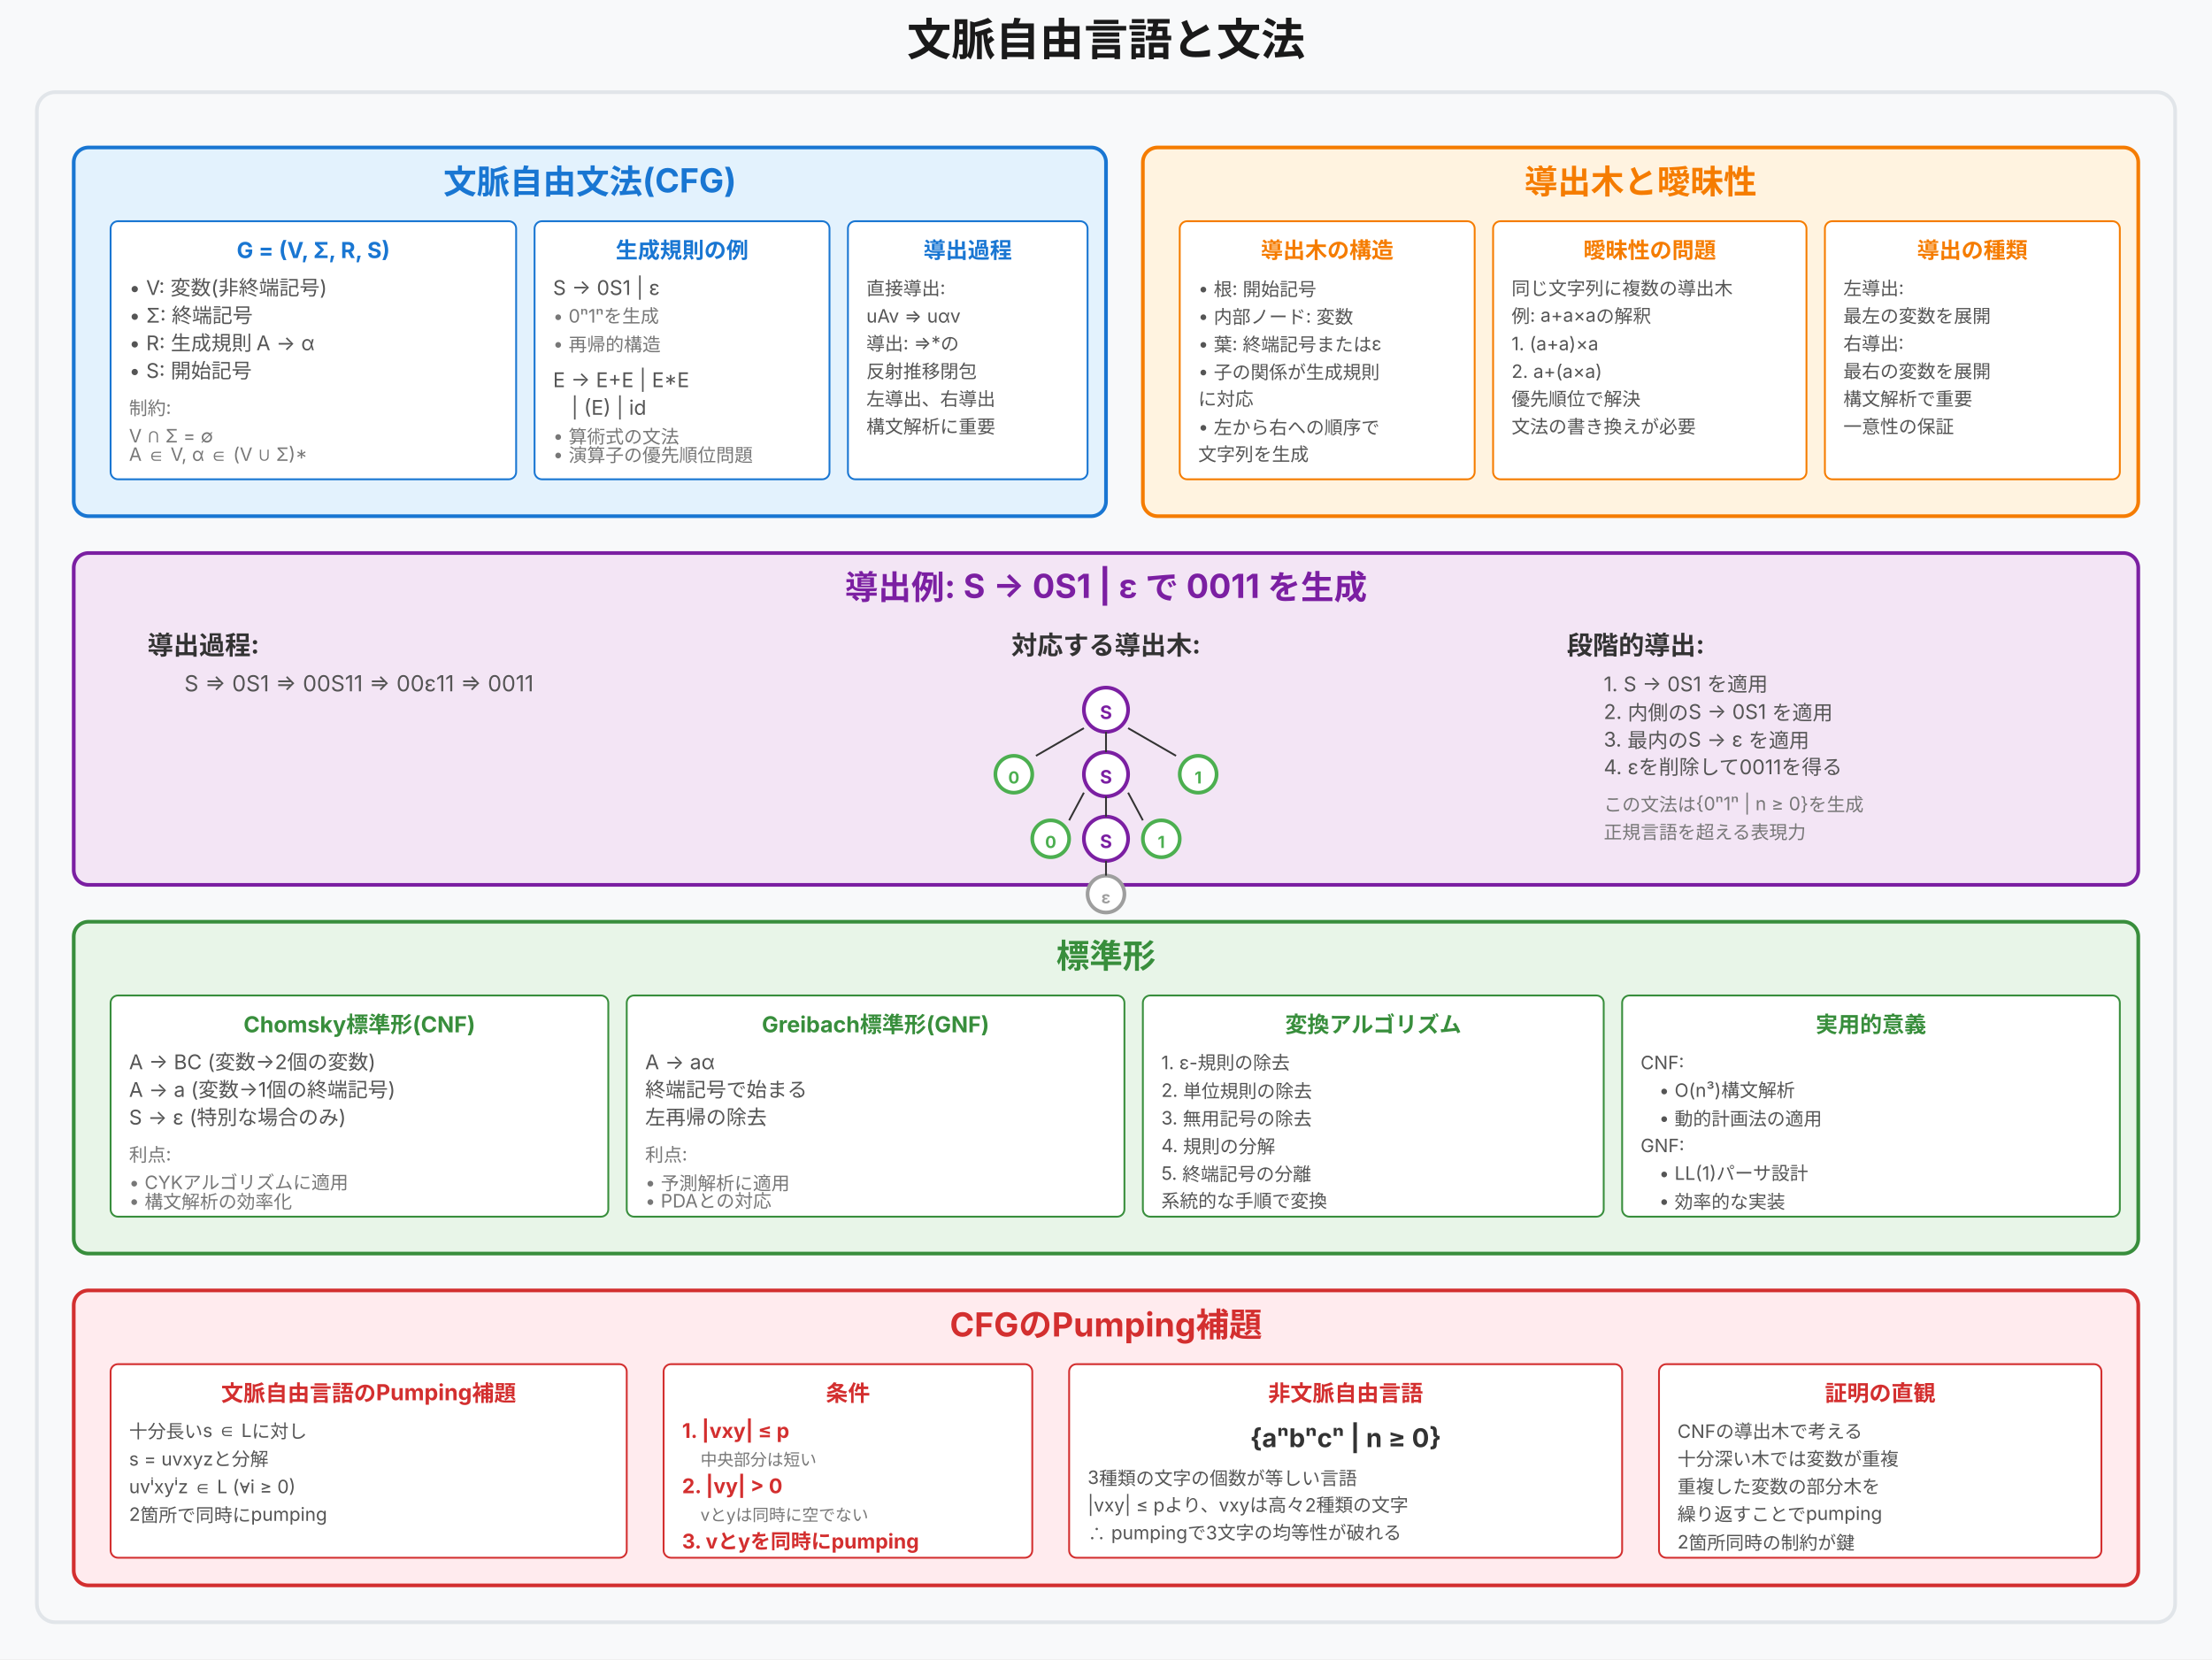
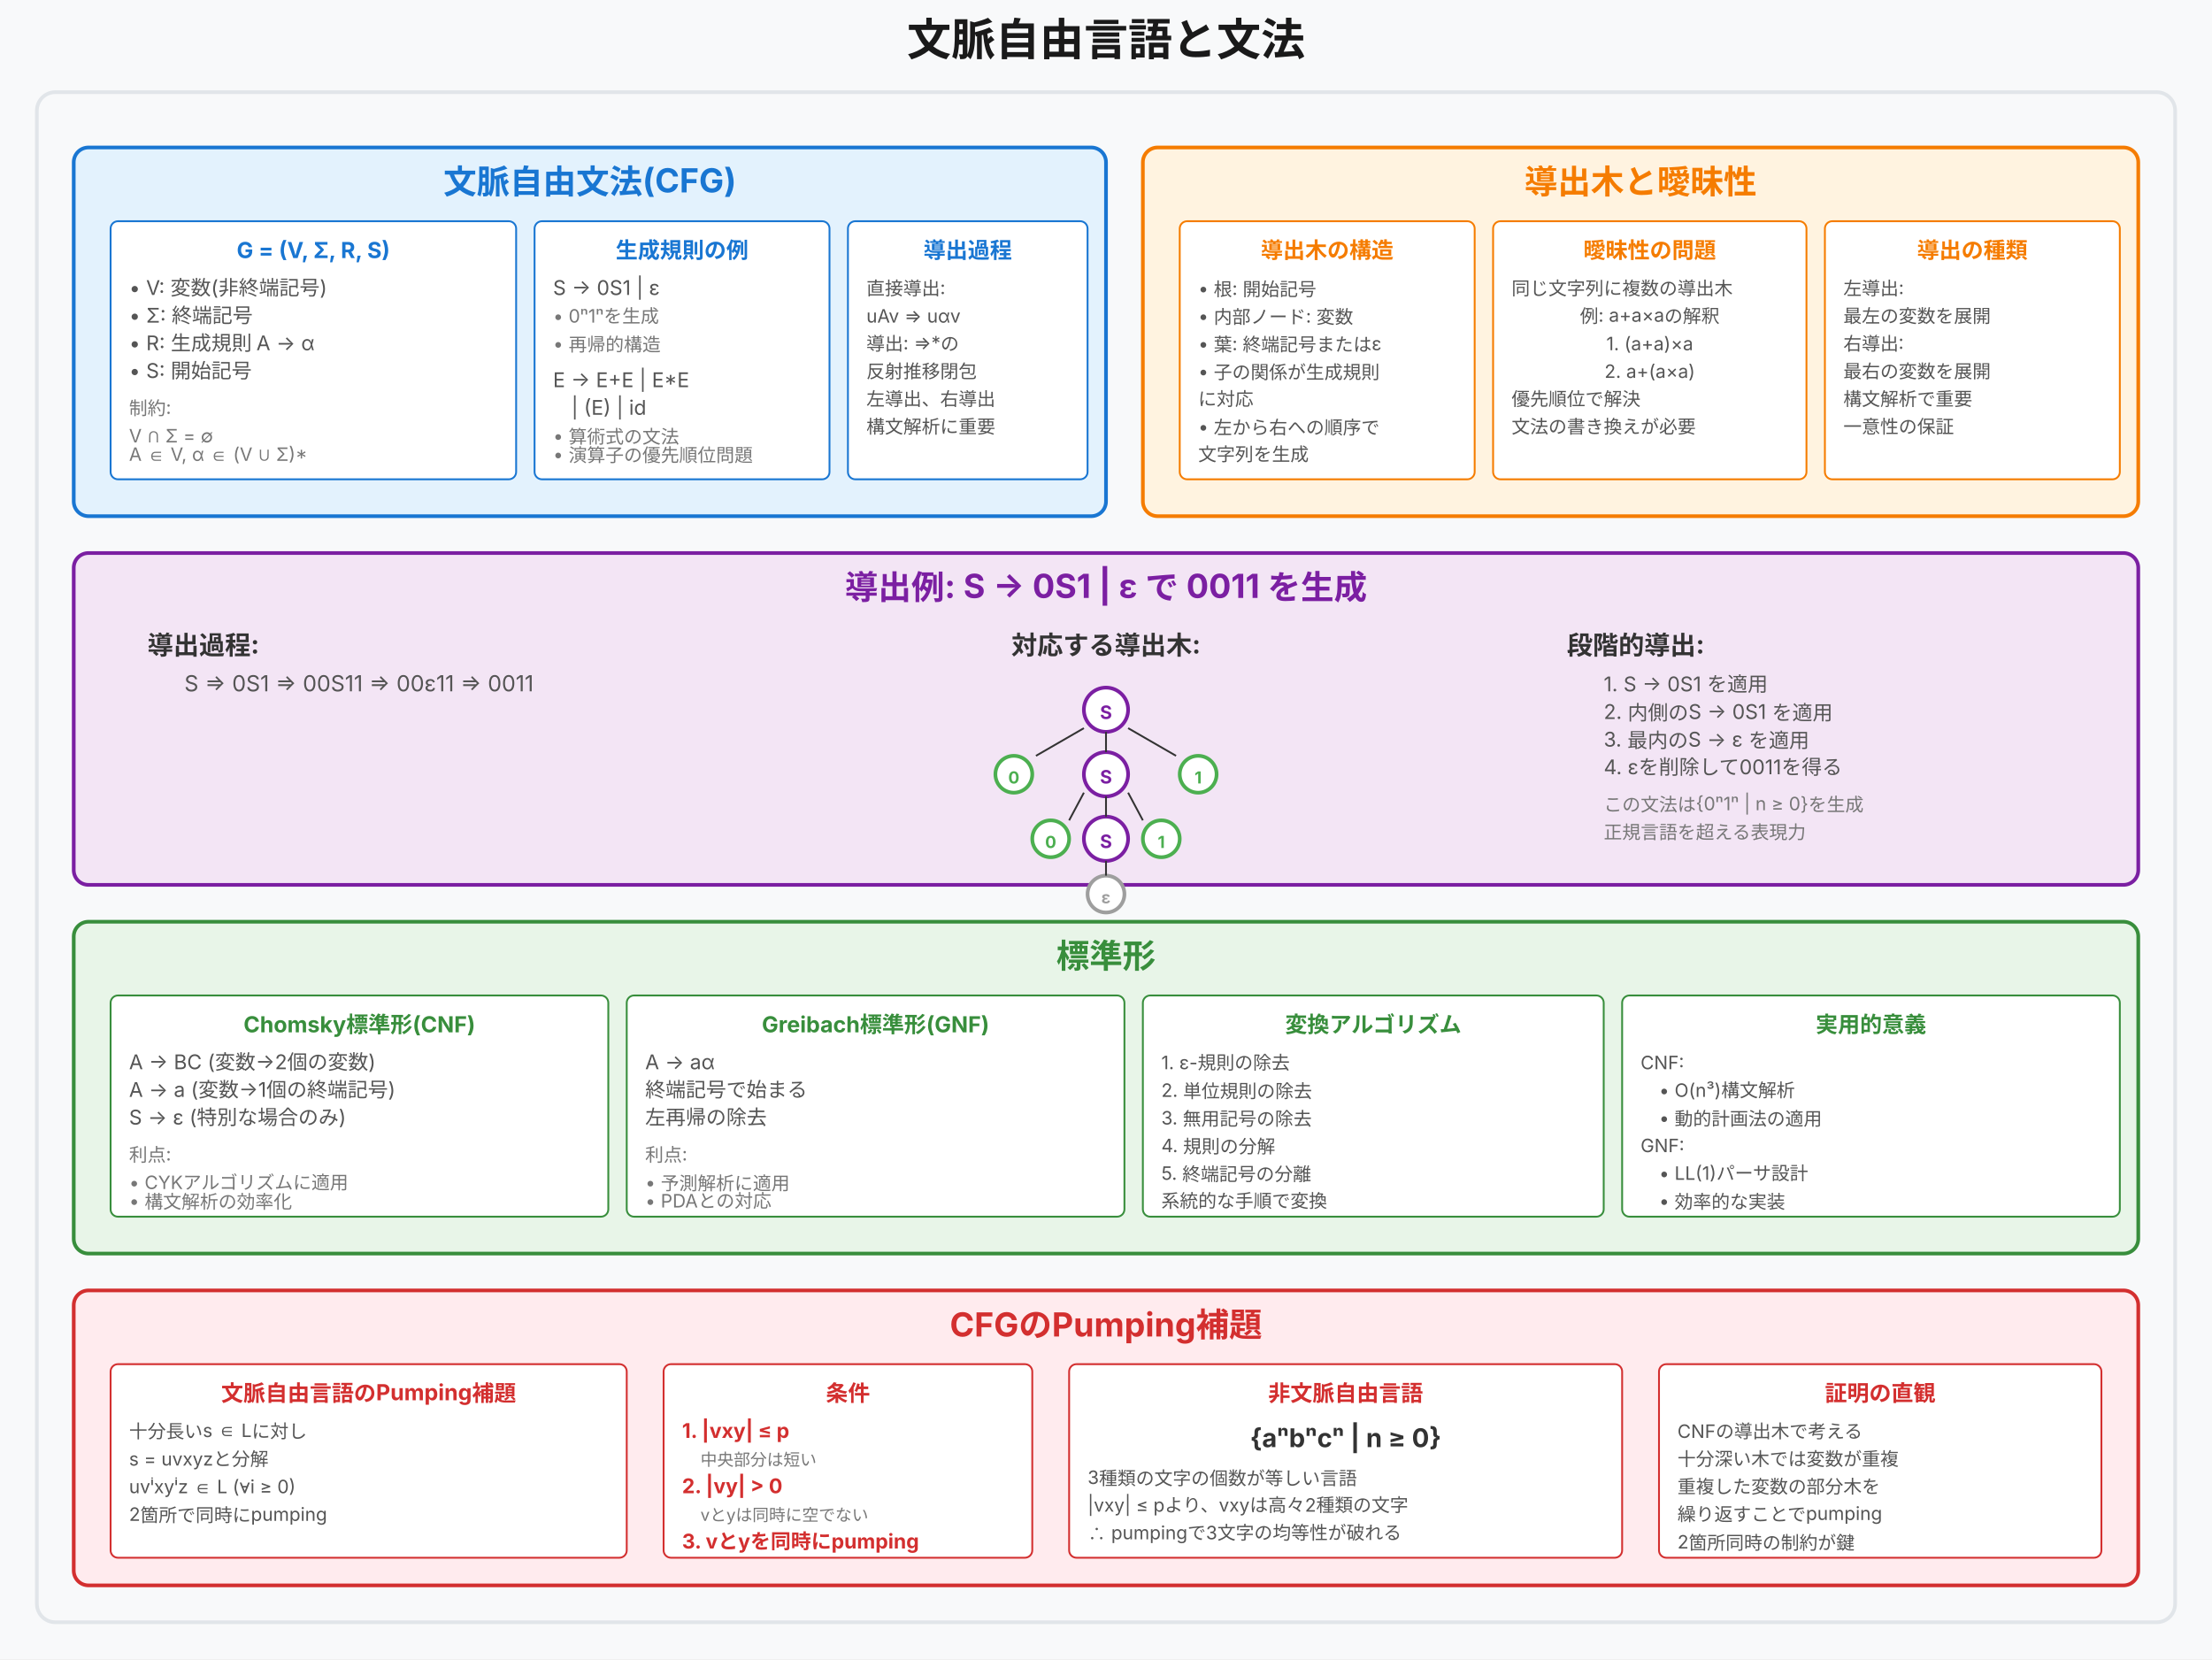
<svg xmlns="http://www.w3.org/2000/svg" width="1200" height="900" viewBox="0 0 1200 900">
  <rect width="1200" height="900" fill="#f8f9fa" />
  <text x="600" y="30" text-anchor="middle" font-family="Inter, Helvetica, sans-serif" font-size="24" font-weight="bold" fill="#1a1a1a">文脈自由言語と文法</text>
  <rect x="20" y="50" width="1160" height="830" fill="none" stroke="#e1e5e9" stroke-width="2" rx="10" />
  <g id="cfg-definition">
    <rect x="40" y="80" width="560" height="200" fill="#e3f2fd" stroke="#1976d2" stroke-width="2" rx="8" />
    <text x="320" y="105" text-anchor="middle" font-family="Inter, Helvetica, sans-serif" font-size="18" font-weight="bold" fill="#1976d2">文脈自由文法(CFG)</text>
    <rect x="60" y="120" width="220" height="140" fill="#ffffff" stroke="#1976d2" stroke-width="1" rx="4" />
    <text x="170" y="140" text-anchor="middle" font-family="Inter, Helvetica, sans-serif" font-size="12" font-weight="bold" fill="#1976d2">G = (V, Σ, R, S)</text>
    <text x="70" y="160" font-family="Inter, Helvetica, sans-serif" font-size="11" fill="#555">• V: 変数(非終端記号)</text>
    <text x="70" y="175" font-family="Inter, Helvetica, sans-serif" font-size="11" fill="#555">• Σ: 終端記号</text>
    <text x="70" y="190" font-family="Inter, Helvetica, sans-serif" font-size="11" fill="#555">• R: 生成規則 A → α</text>
    <text x="70" y="205" font-family="Inter, Helvetica, sans-serif" font-size="11" fill="#555">• S: 開始記号</text>
    <text x="70" y="225" font-family="Inter, Helvetica, sans-serif" font-size="10" fill="#777">制約:</text>
    <text x="70" y="240" font-family="Inter, Helvetica, sans-serif" font-size="10" fill="#777">V ∩ Σ = ∅</text>
    <text x="70" y="250" font-family="Inter, Helvetica, sans-serif" font-size="10" fill="#777">A ∈ V, α ∈ (V ∪ Σ)*</text>
    <rect x="290" y="120" width="160" height="140" fill="#ffffff" stroke="#1976d2" stroke-width="1" rx="4" />
    <text x="370" y="140" text-anchor="middle" font-family="Inter, Helvetica, sans-serif" font-size="12" font-weight="bold" fill="#1976d2">生成規則の例</text>
    <text x="300" y="160" font-family="Inter, Helvetica, sans-serif" font-size="11" fill="#555">S → 0S1 | ε</text>
    <text x="300" y="175" font-family="Inter, Helvetica, sans-serif" font-size="10" fill="#777">• 0ⁿ1ⁿを生成</text>
    <text x="300" y="190" font-family="Inter, Helvetica, sans-serif" font-size="10" fill="#777">• 再帰的構造</text>
    <text x="300" y="210" font-family="Inter, Helvetica, sans-serif" font-size="11" fill="#555">E → E+E | E*E</text>
    <text x="310" y="225" font-family="Inter, Helvetica, sans-serif" font-size="11" fill="#555">| (E) | id</text>
    <text x="300" y="240" font-family="Inter, Helvetica, sans-serif" font-size="10" fill="#777">• 算術式の文法</text>
    <text x="300" y="250" font-family="Inter, Helvetica, sans-serif" font-size="10" fill="#777">• 演算子の優先順位問題</text>
    <rect x="460" y="120" width="130" height="140" fill="#ffffff" stroke="#1976d2" stroke-width="1" rx="4" />
    <text x="525" y="140" text-anchor="middle" font-family="Inter, Helvetica, sans-serif" font-size="12" font-weight="bold" fill="#1976d2">導出過程</text>
    <text x="470" y="160" font-family="Inter, Helvetica, sans-serif" font-size="10" fill="#555">直接導出:</text>
    <text x="470" y="175" font-family="Inter, Helvetica, sans-serif" font-size="10" fill="#555">uAv ⇒ uαv</text>
    <text x="470" y="190" font-family="Inter, Helvetica, sans-serif" font-size="10" fill="#555">導出: ⇒*の</text>
    <text x="470" y="205" font-family="Inter, Helvetica, sans-serif" font-size="10" fill="#555">反射推移閉包</text>
    <text x="470" y="220" font-family="Inter, Helvetica, sans-serif" font-size="10" fill="#555">左導出、右導出</text>
    <text x="470" y="235" font-family="Inter, Helvetica, sans-serif" font-size="10" fill="#555">構文解析に重要</text>
  </g>
  <g id="parse-trees">
    <rect x="620" y="80" width="540" height="200" fill="#fff3e0" stroke="#f57c00" stroke-width="2" rx="8" />
    <text x="890" y="105" text-anchor="middle" font-family="Inter, Helvetica, sans-serif" font-size="18" font-weight="bold" fill="#f57c00">導出木と曖昧性</text>
    <rect x="640" y="120" width="160" height="140" fill="#ffffff" stroke="#f57c00" stroke-width="1" rx="4" />
    <text x="720" y="140" text-anchor="middle" font-family="Inter, Helvetica, sans-serif" font-size="12" font-weight="bold" fill="#f57c00">導出木の構造</text>
    <text x="650" y="160" font-family="Inter, Helvetica, sans-serif" font-size="10" fill="#555">• 根: 開始記号</text>
    <text x="650" y="175" font-family="Inter, Helvetica, sans-serif" font-size="10" fill="#555">• 内部ノード: 変数</text>
    <text x="650" y="190" font-family="Inter, Helvetica, sans-serif" font-size="10" fill="#555">• 葉: 終端記号またはε</text>
    <text x="650" y="205" font-family="Inter, Helvetica, sans-serif" font-size="10" fill="#555">• 子の関係が生成規則</text>
    <text x="650" y="220" font-family="Inter, Helvetica, sans-serif" font-size="10" fill="#555">　に対応</text>
    <text x="650" y="235" font-family="Inter, Helvetica, sans-serif" font-size="10" fill="#555">• 左から右への順序で</text>
    <text x="650" y="250" font-family="Inter, Helvetica, sans-serif" font-size="10" fill="#555">　文字列を生成</text>
    <rect x="810" y="120" width="170" height="140" fill="#ffffff" stroke="#f57c00" stroke-width="1" rx="4" />
    <text x="895" y="140" text-anchor="middle" font-family="Inter, Helvetica, sans-serif" font-size="12" font-weight="bold" fill="#f57c00">曖昧性の問題</text>
    <text x="820" y="160" font-family="Inter, Helvetica, sans-serif" font-size="10" fill="#555">同じ文字列に複数の導出木</text>
-     <text x="820" y="175" font-family="Inter, Helvetica, sans-serif" font-size="10" fill="#555">例: a+a×aの解釈</text>
-     <text x="820" y="190" font-family="Inter, Helvetica, sans-serif" font-size="10" fill="#555">1. (a+a)×a</text>
-     <text x="820" y="205" font-family="Inter, Helvetica, sans-serif" font-size="10" fill="#555">2. a+(a×a)</text>
+     <text x="895" y="175" text-anchor="middle" font-family="Inter, Helvetica, sans-serif" font-size="10" fill="#555">例: a+a×aの解釈</text>
+     <text x="895" y="190" text-anchor="middle" font-family="Inter, Helvetica, sans-serif" font-size="10" fill="#555">1. (a+a)×a</text>
+     <text x="895" y="205" text-anchor="middle" font-family="Inter, Helvetica, sans-serif" font-size="10" fill="#555">2. a+(a×a)</text>
    <text x="820" y="220" font-family="Inter, Helvetica, sans-serif" font-size="10" fill="#555">優先順位で解決</text>
    <text x="820" y="235" font-family="Inter, Helvetica, sans-serif" font-size="10" fill="#555">文法の書き換えが必要</text>
    <rect x="990" y="120" width="160" height="140" fill="#ffffff" stroke="#f57c00" stroke-width="1" rx="4" />
    <text x="1070" y="140" text-anchor="middle" font-family="Inter, Helvetica, sans-serif" font-size="12" font-weight="bold" fill="#f57c00">導出の種類</text>
    <text x="1000" y="160" font-family="Inter, Helvetica, sans-serif" font-size="10" fill="#555">左導出:</text>
    <text x="1000" y="175" font-family="Inter, Helvetica, sans-serif" font-size="10" fill="#555">最左の変数を展開</text>
    <text x="1000" y="190" font-family="Inter-helvetica, sans-serif" font-size="10" fill="#555">右導出:</text>
    <text x="1000" y="205" font-family="Inter, Helvetica, sans-serif" font-size="10" fill="#555">最右の変数を展開</text>
    <text x="1000" y="220" font-family="Inter, Helvetica, sans-serif" font-size="10" fill="#555">構文解析で重要</text>
    <text x="1000" y="235" font-family="Inter, Helvetica, sans-serif" font-size="10" fill="#555">一意性の保証</text>
  </g>
  <g id="visual-example">
    <rect x="40" y="300" width="1120" height="180" fill="#f3e5f5" stroke="#7b1fa2" stroke-width="2" rx="8" />
    <text x="600" y="325" text-anchor="middle" font-family="Inter, Helvetica, sans-serif" font-size="18" font-weight="bold" fill="#7b1fa2">導出例: S → 0S1 | ε で 0011 を生成</text>
    <g id="derivation-sequence">
      <text x="80" y="355" font-family="Inter, Helvetica, sans-serif" font-size="14" font-weight="bold" fill="#333">導出過程:</text>
      <text x="100" y="375" font-family="Inter, Helvetica, sans-serif" font-size="12" fill="#555">S ⇒ 0S1 ⇒ 00S11 ⇒ 00ε11 ⇒ 0011</text>
    </g>
    <g id="parse-tree">
      <text x="600" y="355" text-anchor="middle" font-family="Inter, Helvetica, sans-serif" font-size="14" font-weight="bold" fill="#333">対応する導出木:</text>
      <circle cx="600" cy="385" r="12" fill="#ffffff" stroke="#7b1fa2" stroke-width="2" />
      <text x="600" y="390" text-anchor="middle" font-family="Inter, Helvetica, sans-serif" font-size="10" font-weight="bold" fill="#7b1fa2">S</text>
      <circle cx="550" cy="420" r="10" fill="#ffffff" stroke="#4caf50" stroke-width="2" />
      <text x="550" y="425" text-anchor="middle" font-family="Inter, Helvetica, sans-serif" font-size="9" font-weight="bold" fill="#4caf50">0</text>
      <circle cx="600" cy="420" r="12" fill="#ffffff" stroke="#7b1fa2" stroke-width="2" />
      <text x="600" y="425" text-anchor="middle" font-family="Inter, Helvetica, sans-serif" font-size="10" font-weight="bold" fill="#7b1fa2">S</text>
      <circle cx="650" cy="420" r="10" fill="#ffffff" stroke="#4caf50" stroke-width="2" />
      <text x="650" y="425" text-anchor="middle" font-family="Inter, Helvetica, sans-serif" font-size="9" font-weight="bold" fill="#4caf50">1</text>
      <circle cx="570" cy="455" r="10" fill="#ffffff" stroke="#4caf50" stroke-width="2" />
      <text x="570" y="460" text-anchor="middle" font-family="Inter, Helvetica, sans-serif" font-size="9" font-weight="bold" fill="#4caf50">0</text>
      <circle cx="600" cy="455" r="12" fill="#ffffff" stroke="#7b1fa2" stroke-width="2" />
      <text x="600" y="460" text-anchor="middle" font-family="Inter, Helvetica, sans-serif" font-size="10" font-weight="bold" fill="#7b1fa2">S</text>
      <circle cx="630" cy="455" r="10" fill="#ffffff" stroke="#4caf50" stroke-width="2" />
      <text x="630" y="460" text-anchor="middle" font-family="Inter, Helvetica, sans-serif" font-size="9" font-weight="bold" fill="#4caf50">1</text>
      <circle cx="600" cy="485" r="10" fill="#ffffff" stroke="#9e9e9e" stroke-width="2" />
      <text x="600" y="490" text-anchor="middle" font-family="Inter, Helvetica, sans-serif" font-size="9" font-weight="bold" fill="#9e9e9e">ε</text>
      <path d="M 588 395 L 562 410" fill="none" stroke="#333" stroke-width="1" />
      <path d="M 600 397 L 600 408" fill="none" stroke="#333" stroke-width="1" />
      <path d="M 612 395 L 638 410" fill="none" stroke="#333" stroke-width="1" />
      <path d="M 588 430 L 580 445" fill="none" stroke="#333" stroke-width="1" />
      <path d="M 600 432 L 600 443" fill="none" stroke="#333" stroke-width="1" />
      <path d="M 612 430 L 620 445" fill="none" stroke="#333" stroke-width="1" />
      <path d="M 600 467 L 600 475" fill="none" stroke="#333" stroke-width="1" />
      <text x="600" y="520" text-anchor="middle" font-family="Inter, Helvetica, sans-serif" font-size="12" font-weight="bold" fill="#333">文字列: 0 0 ε 1 1 = 0011</text>
    </g>
    <g id="step-by-step">
      <text x="850" y="355" font-family="Inter, Helvetica, sans-serif" font-size="14" font-weight="bold" fill="#333">段階的導出:</text>
      <text x="870" y="375" font-family="Inter, Helvetica, sans-serif" font-size="11" fill="#555">1. S → 0S1 を適用</text>
      <text x="870" y="390" font-family="Inter, Helvetica, sans-serif" font-size="11" fill="#555">2. 内側のS → 0S1 を適用</text>
      <text x="870" y="405" font-family="Inter, Helvetica, sans-serif" font-size="11" fill="#555">3. 最内のS → ε を適用</text>
      <text x="870" y="420" font-family="Inter, Helvetica, sans-serif" font-size="11" fill="#555">4. εを削除して0011を得る</text>
      <text x="870" y="440" font-family="Inter, Helvetica, sans-serif" font-size="10" fill="#777">この文法は{0ⁿ1ⁿ | n ≥ 0}を生成</text>
      <text x="870" y="455" font-family="Inter, Helvetica, sans-serif" font-size="10" fill="#777">正規言語を超える表現力</text>
    </g>
  </g>
  <g id="normal-forms">
    <rect x="40" y="500" width="1120" height="180" fill="#e8f5e8" stroke="#388e3c" stroke-width="2" rx="8" />
    <text x="600" y="525" text-anchor="middle" font-family="Inter, Helvetica, sans-serif" font-size="18" font-weight="bold" fill="#388e3c">標準形</text>
    <rect x="60" y="540" width="270" height="120" fill="#ffffff" stroke="#388e3c" stroke-width="1" rx="4" />
    <text x="195" y="560" text-anchor="middle" font-family="Inter, Helvetica, sans-serif" font-size="12" font-weight="bold" fill="#388e3c">Chomsky標準形(CNF)</text>
    <text x="70" y="580" font-family="Inter, Helvetica, sans-serif" font-size="11" fill="#555">A → BC (変数→2個の変数)</text>
    <text x="70" y="595" font-family="Inter, Helvetica, sans-serif" font-size="11" fill="#555">A → a (変数→1個の終端記号)</text>
    <text x="70" y="610" font-family="Inter, Helvetica, sans-serif" font-size="11" fill="#555">S → ε (特別な場合のみ)</text>
    <text x="70" y="630" font-family="Inter, Helvetica, sans-serif" font-size="10" fill="#777">利点:</text>
    <text x="70" y="645" font-family="Inter, Helvetica, sans-serif" font-size="10" fill="#777">• CYKアルゴリズムに適用</text>
    <text x="70" y="655" font-family="Inter, Helvetica, sans-serif" font-size="10" fill="#777">• 構文解析の効率化</text>
    <rect x="340" y="540" width="270" height="120" fill="#ffffff" stroke="#388e3c" stroke-width="1" rx="4" />
    <text x="475" y="560" text-anchor="middle" font-family="Inter, Helvetica, sans-serif" font-size="12" font-weight="bold" fill="#388e3c">Greibach標準形(GNF)</text>
    <text x="350" y="580" font-family="Inter, Helvetica, sans-serif" font-size="11" fill="#555">A → aα</text>
    <text x="350" y="595" font-family="Inter, Helvetica, sans-serif" font-size="11" fill="#555">終端記号で始まる</text>
    <text x="350" y="610" font-family="Inter, Helvetica, sans-serif" font-size="11" fill="#555">左再帰の除去</text>
    <text x="350" y="630" font-family="Inter, Helvetica, sans-serif" font-size="10" fill="#777">利点:</text>
    <text x="350" y="645" font-family="Inter, Helvetica, sans-serif" font-size="10" fill="#777">• 予測解析に適用</text>
    <text x="350" y="655" font-family="Inter, Helvetica, sans-serif" font-size="10" fill="#777">• PDAとの対応</text>
    <rect x="620" y="540" width="250" height="120" fill="#ffffff" stroke="#388e3c" stroke-width="1" rx="4" />
    <text x="745" y="560" text-anchor="middle" font-family="Inter, Helvetica, sans-serif" font-size="12" font-weight="bold" fill="#388e3c">変換アルゴリズム</text>
    <text x="630" y="580" font-family="Inter, Helvetica, sans-serif" font-size="10" fill="#555">1. ε-規則の除去</text>
    <text x="630" y="595" font-family="Inter, Helvetica, sans-serif" font-size="10" fill="#555">2. 単位規則の除去</text>
    <text x="630" y="610" font-family="Inter, Helvetica, sans-serif" font-size="10" fill="#555">3. 無用記号の除去</text>
    <text x="630" y="625" font-family="Inter, Helvetica, sans-serif" font-size="10" fill="#555">4. 規則の分解</text>
    <text x="630" y="640" font-family="Inter, Helvetica, sans-serif" font-size="10" fill="#555">5. 終端記号の分離</text>
    <text x="630" y="655" font-family="Inter, Helvetica, sans-serif" font-size="10" fill="#555">系統的な手順で変換</text>
    <rect x="880" y="540" width="270" height="120" fill="#ffffff" stroke="#388e3c" stroke-width="1" rx="4" />
    <text x="1015" y="560" text-anchor="middle" font-family="Inter, Helvetica, sans-serif" font-size="12" font-weight="bold" fill="#388e3c">実用的意義</text>
    <text x="890" y="580" font-family="Inter, Helvetica, sans-serif" font-size="10" fill="#555">CNF:</text>
    <text x="900" y="595" font-family="Inter, Helvetica, sans-serif" font-size="10" fill="#555">• O(n³)構文解析</text>
    <text x="900" y="610" font-family="Inter, Helvetica, sans-serif" font-size="10" fill="#555">• 動的計画法の適用</text>
    <text x="890" y="625" font-family="Inter, Helvetica, sans-serif" font-size="10" fill="#555">GNF:</text>
    <text x="900" y="640" font-family="Inter, Helvetica, sans-serif" font-size="10" fill="#555">• LL(1)パーサ設計</text>
    <text x="900" y="655" font-family="Inter, Helvetica, sans-serif" font-size="10" fill="#555">• 効率的な実装</text>
  </g>
  <g id="cfl-pumping">
    <rect x="40" y="700" width="1120" height="160" fill="#ffebee" stroke="#d32f2f" stroke-width="2" rx="8" />
    <text x="600" y="725" text-anchor="middle" font-family="Inter, Helvetica, sans-serif" font-size="18" font-weight="bold" fill="#d32f2f">CFGのPumping補題</text>
    <rect x="60" y="740" width="280" height="105" fill="#ffffff" stroke="#d32f2f" stroke-width="1" rx="4" />
    <text x="200" y="760" text-anchor="middle" font-family="Inter, Helvetica, sans-serif" font-size="12" font-weight="bold" fill="#d32f2f">文脈自由言語のPumping補題</text>
    <text x="70" y="780" font-family="Inter, Helvetica, sans-serif" font-size="10" fill="#555">十分長いs ∈ Lに対し</text>
    <text x="70" y="795" font-family="Inter, Helvetica, sans-serif" font-size="10" fill="#555">s = uvxyzと分解</text>
    <text x="70" y="810" font-family="Inter, Helvetica, sans-serif" font-size="10" fill="#555">uvⁱxyⁱz ∈ L (∀i ≥ 0)</text>
    <text x="70" y="825" font-family="Inter, Helvetica, sans-serif" font-size="10" fill="#555">2箇所で同時にpumping</text>
    <rect x="360" y="740" width="200" height="105" fill="#ffffff" stroke="#d32f2f" stroke-width="1" rx="4" />
    <text x="460" y="760" text-anchor="middle" font-family="Inter, Helvetica, sans-serif" font-size="12" font-weight="bold" fill="#d32f2f">条件</text>
    <text x="370" y="780" font-family="Inter, Helvetica, sans-serif" font-size="11" font-weight="bold" fill="#d32f2f">1. |vxy| ≤ p</text>
    <text x="380" y="795" font-family="Inter, Helvetica, sans-serif" font-size="9" fill="#777">中央部分は短い</text>
    <text x="370" y="810" font-family="Inter, Helvetica, sans-serif" font-size="11" font-weight="bold" fill="#d32f2f">2. |vy| &gt; 0</text>
    <text x="380" y="825" font-family="Inter, Helvetica, sans-serif" font-size="9" fill="#777">vとyは同時に空でない</text>
    <text x="370" y="840" font-family="Inter, Helvetica, sans-serif" font-size="11" font-weight="bold" fill="#d32f2f">3. vとyを同時にpumping</text>
    <rect x="580" y="740" width="300" height="105" fill="#ffffff" stroke="#d32f2f" stroke-width="1" rx="4" />
    <text x="730" y="760" text-anchor="middle" font-family="Inter, Helvetica, sans-serif" font-size="12" font-weight="bold" fill="#d32f2f">非文脈自由言語</text>
    <text x="730" y="785" text-anchor="middle" font-family="Inter, Helvetica, sans-serif" font-size="14" font-weight="bold" fill="#333">{aⁿbⁿcⁿ | n ≥ 0}</text>
    <text x="590" y="805" font-family="Inter, Helvetica, sans-serif" font-size="10" fill="#555">3種類の文字の個数が等しい言語</text>
    <text x="590" y="820" font-family="Inter, Helvetica, sans-serif" font-size="10" fill="#555">|vxy| ≤ pより、vxyは高々2種類の文字</text>
    <text x="590" y="835" font-family="Inter, Helvetica, sans-serif" font-size="10" fill="#555">∴ pumpingで3文字の均等性が破れる</text>
    <rect x="900" y="740" width="240" height="105" fill="#ffffff" stroke="#d32f2f" stroke-width="1" rx="4" />
    <text x="1020" y="760" text-anchor="middle" font-family="Inter, Helvetica, sans-serif" font-size="12" font-weight="bold" fill="#d32f2f">証明の直観</text>
    <text x="910" y="780" font-family="Inter, Helvetica, sans-serif" font-size="10" fill="#555">CNFの導出木で考える</text>
    <text x="910" y="795" font-family="Inter, Helvetica, sans-serif" font-size="10" fill="#555">十分深い木では変数が重複</text>
    <text x="910" y="810" font-family="Inter, Helvetica, sans-serif" font-size="10" fill="#555">重複した変数の部分木を</text>
    <text x="910" y="825" font-family="Inter, Helvetica, sans-serif" font-size="10" fill="#555">繰り返すことでpumping</text>
    <text x="910" y="840" font-family="Inter, Helvetica, sans-serif" font-size="10" fill="#555">2箇所同時の制約が鍵</text>
  </g>
</svg>
